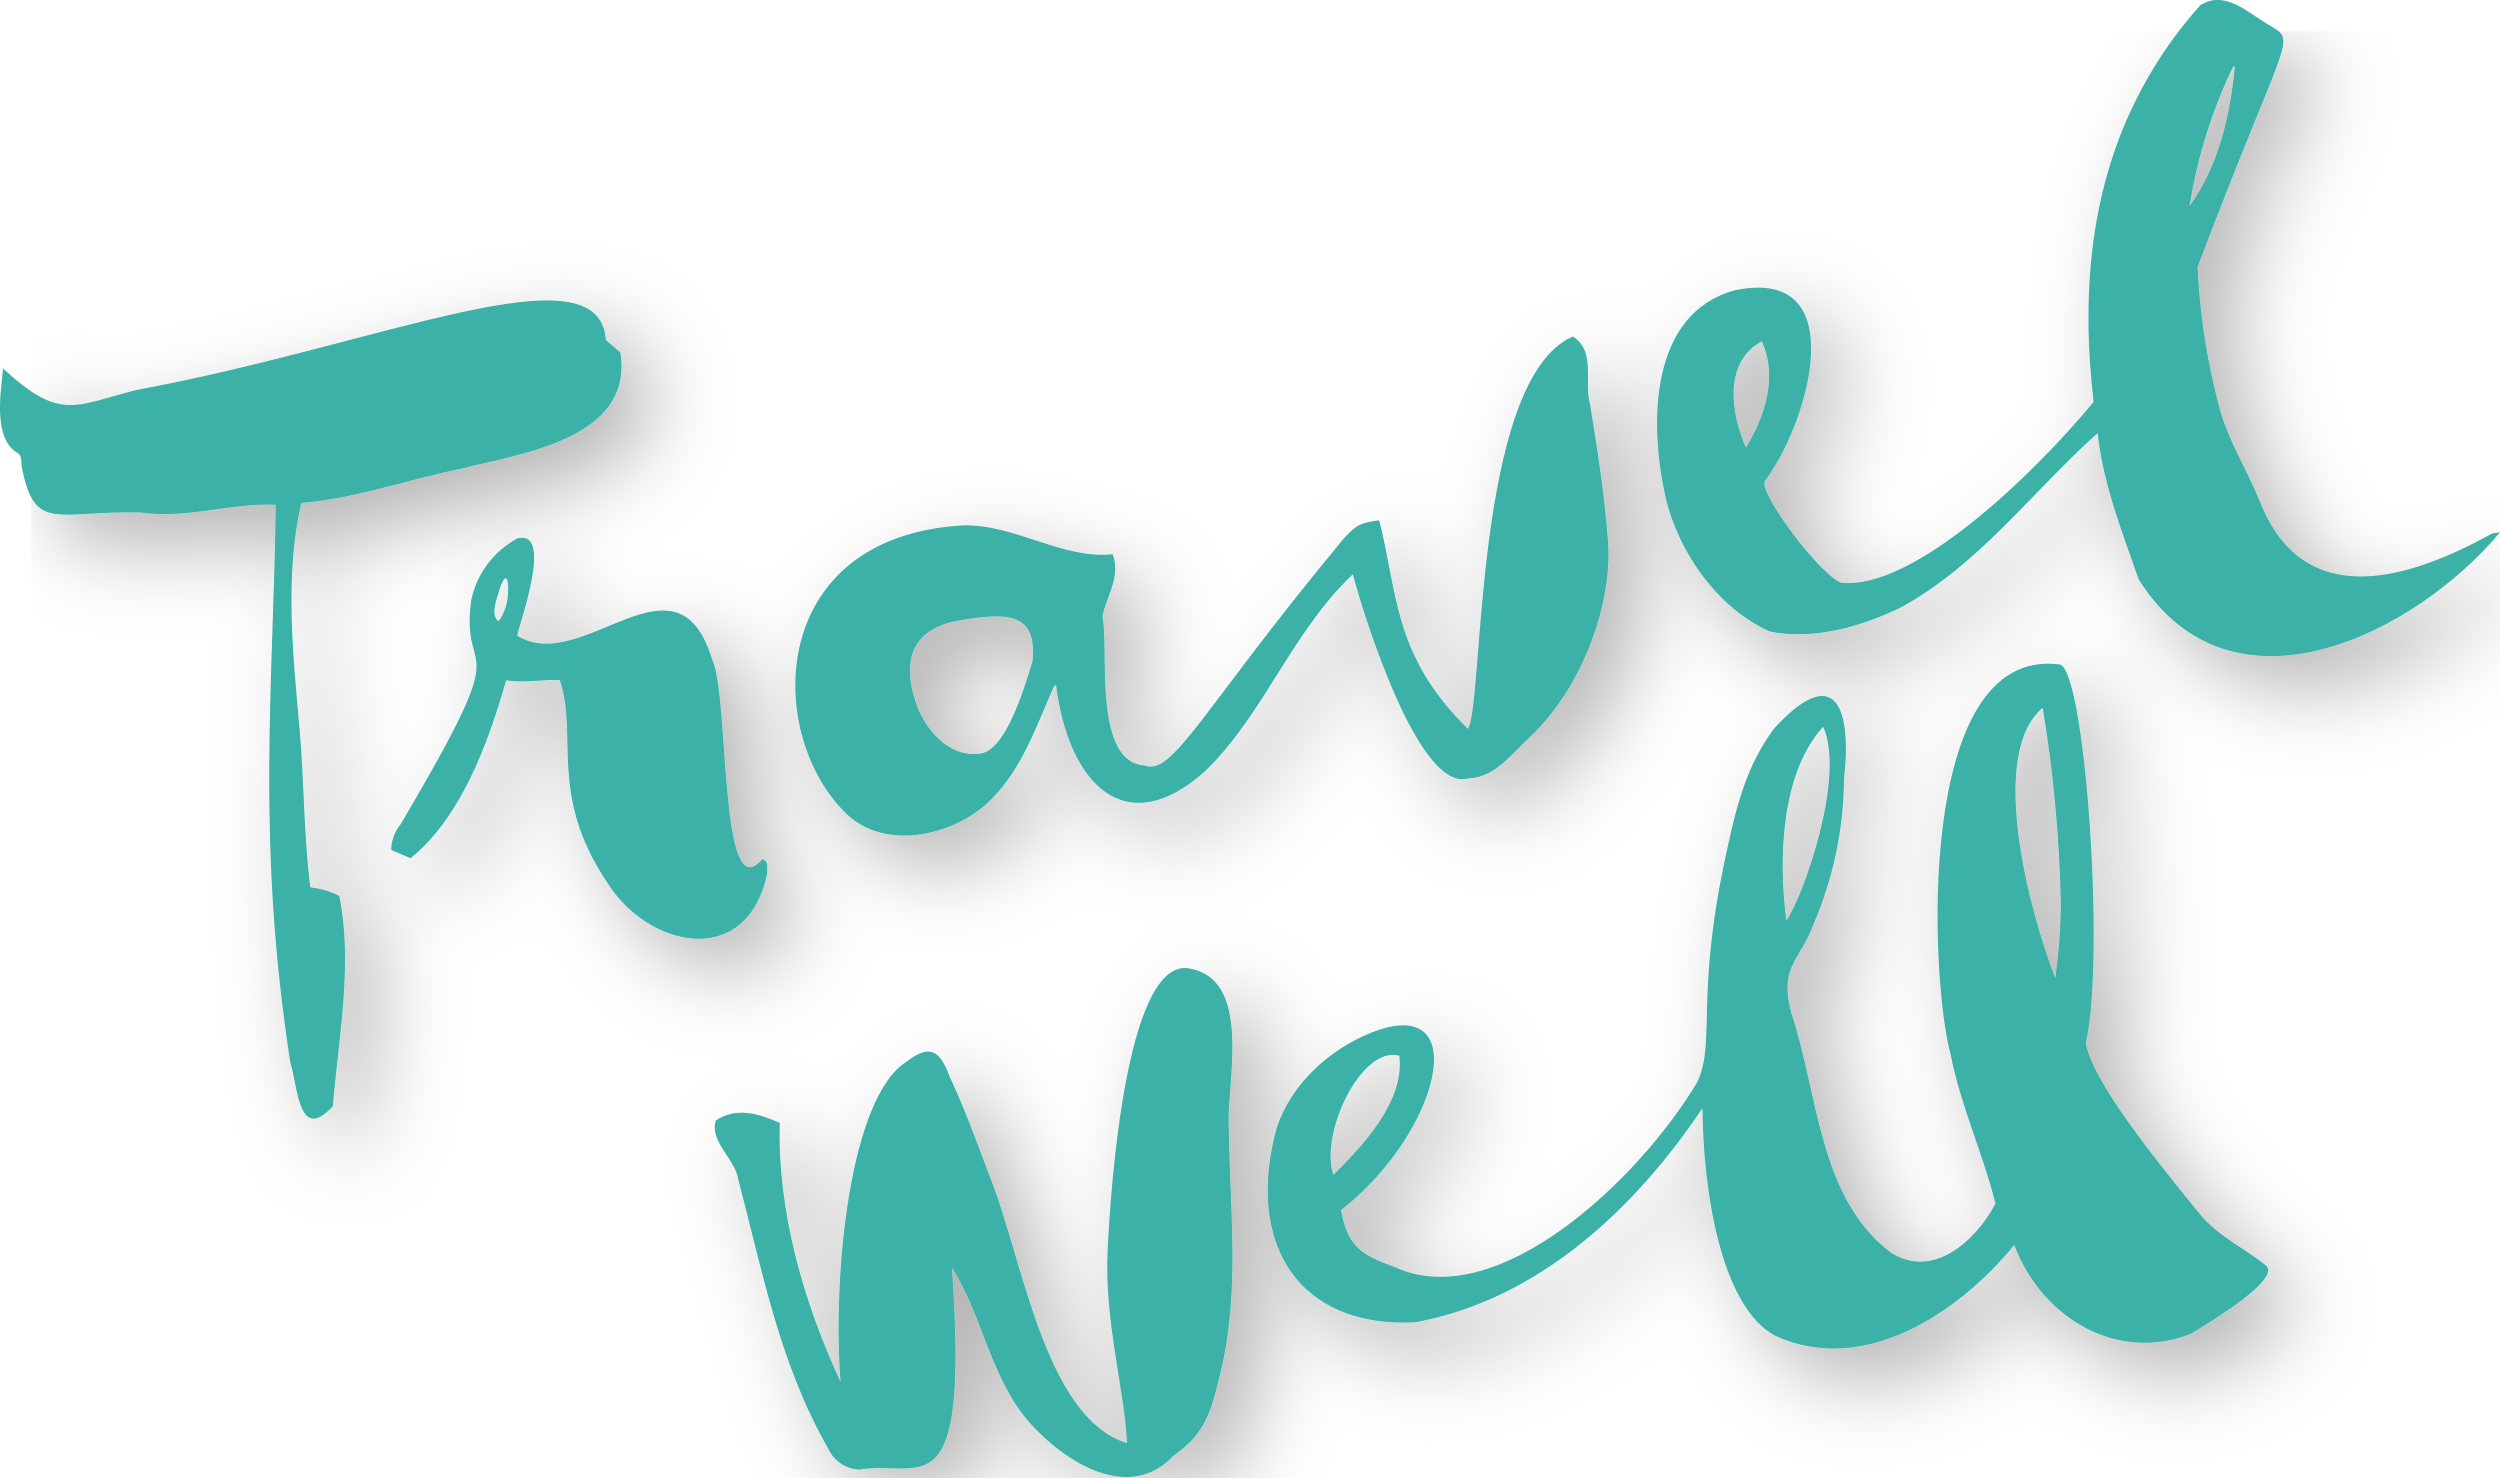
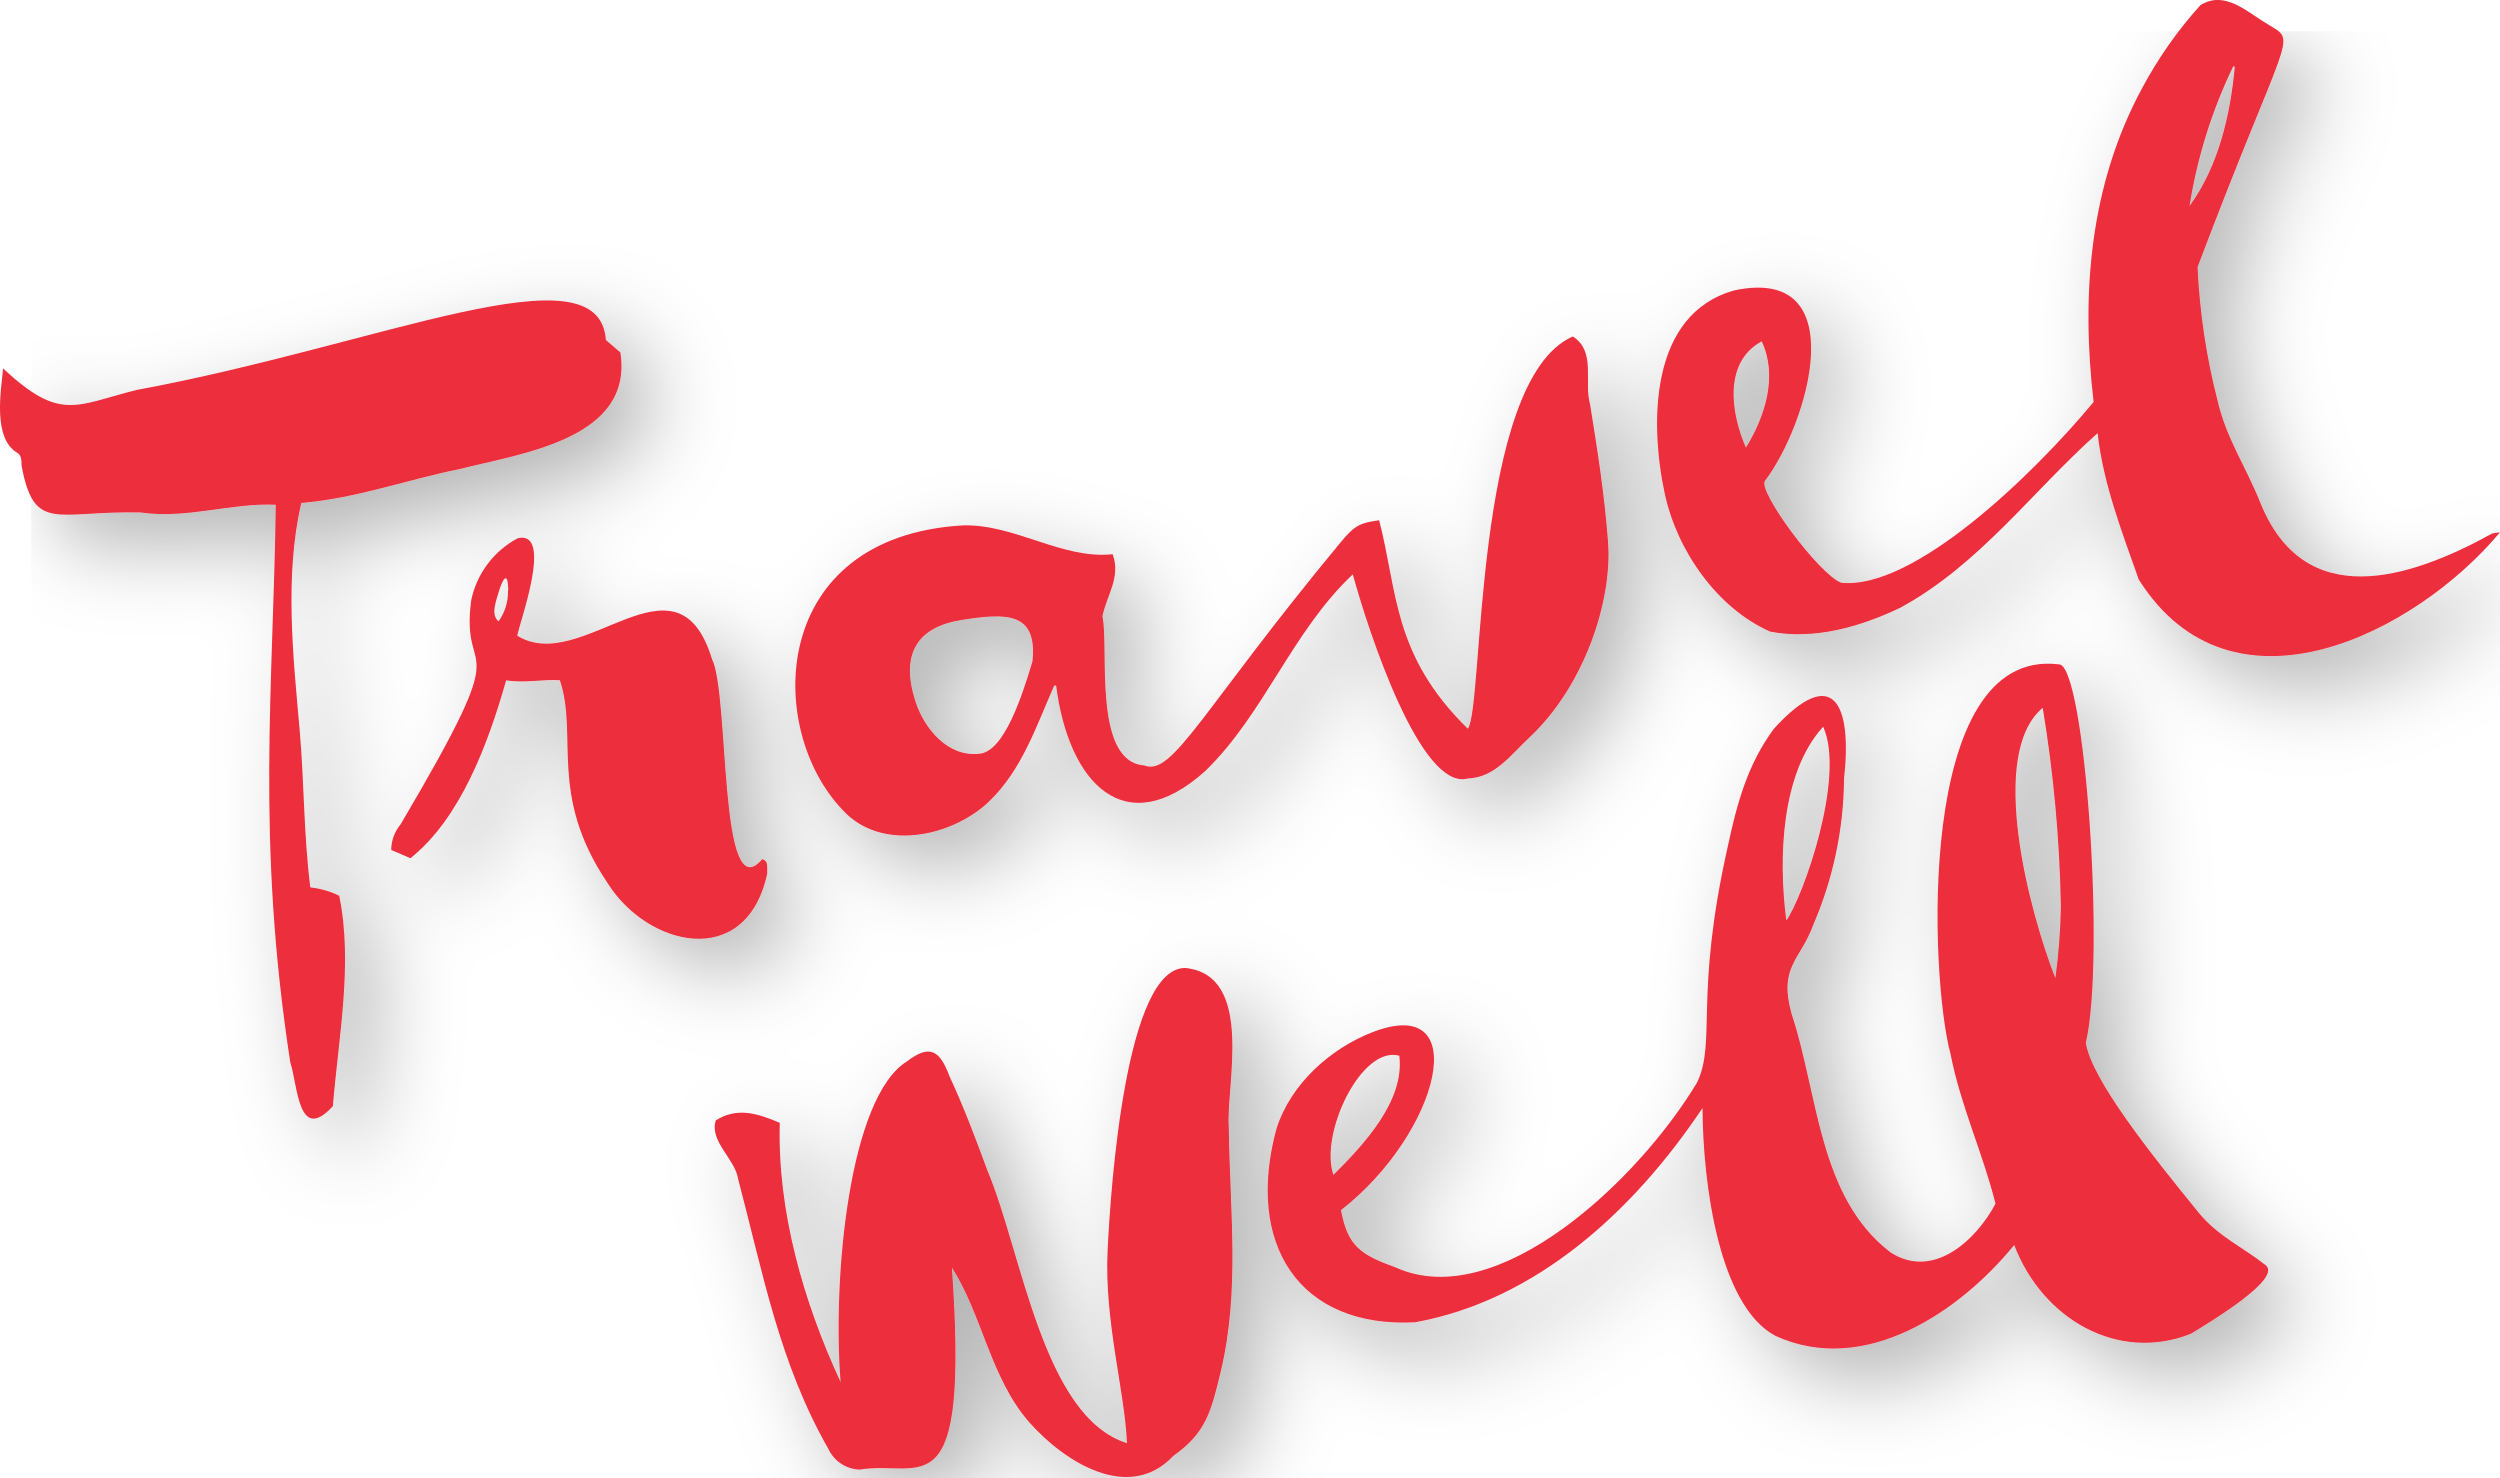
<svg xmlns="http://www.w3.org/2000/svg" width="240.764" height="142.244" viewBox="0 0 240.764 142.244" style="-webkit-filter: drop-shadow( 3px 3px 4px rgba(0, 0, 0, .3)); filter: drop-shadow( 3px 3px 4px rgba(0, 0, 0, .3));">
  <defs>
-     <style>.a{fill:#3ab1a7;}</style>
+     <style>.a{fill:#ec2e3c;}</style>
  </defs>
  <g transform="translate(-36.521 -91.804)">
    <path class="a" d="M314.434,466.039c1.686,23.879-2.917,18.536-8.9,19.526a3.441,3.441,0,0,1-2.994-2c-4.712-8.243-6.3-16.931-8.688-25.988-.28-1.921-2.808-3.655-2.147-5.651,2.054-1.275,3.954-.695,6.159.241-.243,8.508,2.28,17.24,5.856,24.963-.8-10.126.843-27.464,6.394-30.879,2.193-1.686,3.165-1.071,4.1,1.446,1.421,3.064,2.461,5.867,3.664,9.107,3.335,7.949,5.316,23.664,13.421,26.215-.2-4.958-2.183-11.733-1.869-18.471.308-6.622,1.819-27.362,7.489-27.294,6.732.686,3.883,11.419,4.187,15.375.1,8.065,1.09,15.634-.774,23.483-.934,3.887-1.426,5.909-4.557,8.121-4.3,4.579-10.521.568-13.89-3.227-3.757-4.314-4.492-10.286-7.475-14.949-.016-.049-.034-.1-.052-.146Z" transform="translate(-186.245 -252.229)" />
    <path class="a" d="M36.819,205.58c5.574,5.172,6.986,3.516,12.9,2.057C73.2,203.3,94.239,193.7,94.871,202.84l1.393,1.191c1.3,8.336-9.513,9.715-15.518,11.239-5.056,1.02-9.948,2.821-15.212,3.258-1.623,7.06-.793,14.67-.144,21.969.434,5.042.374,9.952,1.016,15.056a8.208,8.208,0,0,1,2.785.807c1.338,6.519-.067,13.6-.613,20.26-3.354,3.673-3.378-2.038-4.1-4.21-3.321-21.551-1.621-36.247-1.4-53.709-4.271-.208-8.541,1.4-13.042.739-8.072-.175-10.2,2-11.425-4.42-.058-.363.064-.881-.324-1.261-2.535-1.353-1.653-6.108-1.469-8.179" transform="translate(0 -78.287)" />
    <path class="a" d="M708.326,143.182c-8.083,4.465-18.11,7.566-22.342-2.99-1.381-3.446-3.266-6.166-4.107-9.8a63.2,63.2,0,0,1-1.927-12.87c8.687-22.96,9.681-21.625,6.843-23.328-2.049-1.2-4.2-3.39-6.58-1.884a40.272,40.272,0,0,0-5.6,7.976c-5.042,9.319-5.9,19.8-4.675,30.231-5.878,7.091-17.356,18.13-24.307,17.409-2.128-.794-8.09-8.852-7.342-9.816,4.2-5.544,8.59-20.752-2.91-18.35-8.206,2.241-8.209,12.763-6.74,19.6,1.2,5.556,5.105,11.045,10.149,13.271,4.2.814,8.637-.437,12.526-2.294,7.651-4.161,12.723-11.228,19.01-16.818.52,4.795,2.323,9.465,3.962,14.094,8.976,14.251,26.712,5.134,34.79-4.545-.339.05-.549.061-.749.113m-71.873-8.27c-1.393-3.166-2.249-8.171,1.515-10.234,1.559,3.254.383,7.172-1.515,10.234m42.72-23.262a48.517,48.517,0,0,1,4.211-13.455l.149.03c-.416,4.611-1.555,9.574-4.36,13.425" transform="translate(-431.791 0)" />
    <path class="a" d="M376.028,543.577l-.072-.13c.018.048.036.1.052.146l.02-.017" transform="translate(-247.838 -329.767)" />
    <path class="a" d="M398.635,231.707c-.335-4.466-1.006-8.787-1.733-13.283-.621-2.145.612-5.078-1.66-6.532-9.64,4.2-8.559,35.765-10.113,37.779-7.246-7.1-6.751-13.171-8.541-20.08-1.756.253-2.281.4-3.7,2.112-13.385,16.163-16.175,22.6-18.914,21.5-5.005-.348-3.382-11.324-4.035-14.364.4-2.011,1.8-3.769.985-5.98-4.844.528-9.422-2.911-14.413-2.775-18.7,1.079-19.084,19.586-11.6,27.4,3.664,4.056,10.49,2.631,14.1-.8,3.171-3.045,4.524-7.188,6.291-11.185l.178.019c1.2,9.408,6.638,15.17,14.37,8.215,5.668-5.5,8.363-13.442,14.2-18.931,1.528,5.572,6.545,20.875,11.068,19.658,2.632-.093,4.138-2.282,6-4.008,5.223-4.92,7.939-13.092,7.515-18.748M343.2,243.18c-.995,3.336-2.745,8.746-5.14,8.9-3.012.333-5.3-2.424-6.149-5.092-1.434-4.517.163-7.119,4.49-7.8,4.252-.669,7.3-.8,6.8,4" transform="translate(-207.247 -87.683)" />
    <path class="a" d="M211.815,314.667c-4.219,4.992-3.122-15.837-4.826-19.263-3.4-11.166-12.515,1.643-18.758-2.266.2-1.21,3.536-10.234.031-9.379a8.8,8.8,0,0,0-4.46,5.935c-1.138,8.449,4.746,2.056-6.806,21.612a3.917,3.917,0,0,0-.906,2.465l1.851.8c4.788-3.811,7.458-10.922,9.22-17.133,1.843.294,3.622-.132,5.174-.008,1.793,5.343-1.13,11.049,4.574,19.5,3.829,6.167,13.356,8.481,15.393-.859,0-.844.094-1.231-.488-1.413M186.429,291.76c-.776-.639-.249-1.916.083-3.045.523-1.612.814-1.235.835-.281a.915.915,0,0,1-.006.413,4.917,4.917,0,0,1-.912,2.914" transform="translate(-101.895 -140.115)" />
    <path class="a" d="M585,386.569c-2.1-1.669-4.535-2.751-6.383-4.986-4.648-5.711-10.339-12.852-10.911-16.4,1.921-8.221-.115-36.8-2.628-36.46-13.867-1.673-12.349,30.418-10.4,37.524.979,5.017,3.137,9.613,4.331,14.419-1.9,3.574-6.027,7.346-10.119,4.682-6.925-5.3-6.951-15.223-9.512-22.942-1.291-4.576.829-5.173,2.067-8.566a36.209,36.209,0,0,0,2.977-14.091c.786-7.056-.939-11.195-6.75-4.832-2.546,3.449-3.551,7.176-4.443,11.333-3.251,14.433-1.08,18.776-2.96,22.741-5.63,9.4-19.2,22.235-29.014,17.822-3.4-1.229-4.642-2.063-5.278-5.527,9.586-7.487,12.837-21.017,2.936-17.1-3.96,1.566-7.77,4.927-9.146,9.24-3.035,11.139,2.171,19.24,13.348,18.659,11.826-2.148,21.176-10.912,27.676-20.629.041,7.352,1.6,19.054,7.019,21.935,8.575,3.935,17.773-2.323,23-8.744,2.724,7.133,10,11.337,17.023,8.54,2.05-1.243,8.859-5.365,7.174-6.616m-89.76-8.676c-1.371-3.921,2.676-12.492,6.344-11.48.547,4.358-3.444,8.585-6.344,11.48m43.617-24.5h0c-.8-6.116-.464-14.278,3.551-18.666,2.183,4.858-1.965,16.462-3.551,18.666m26.437-1.416a57.259,57.259,0,0,1-.527,6.968c-2.487-6.34-6.567-21.577-1.217-26.033a131.428,131.428,0,0,1,1.744,19.065" transform="translate(-330.31 -172.939)" />
  </g>
</svg>
